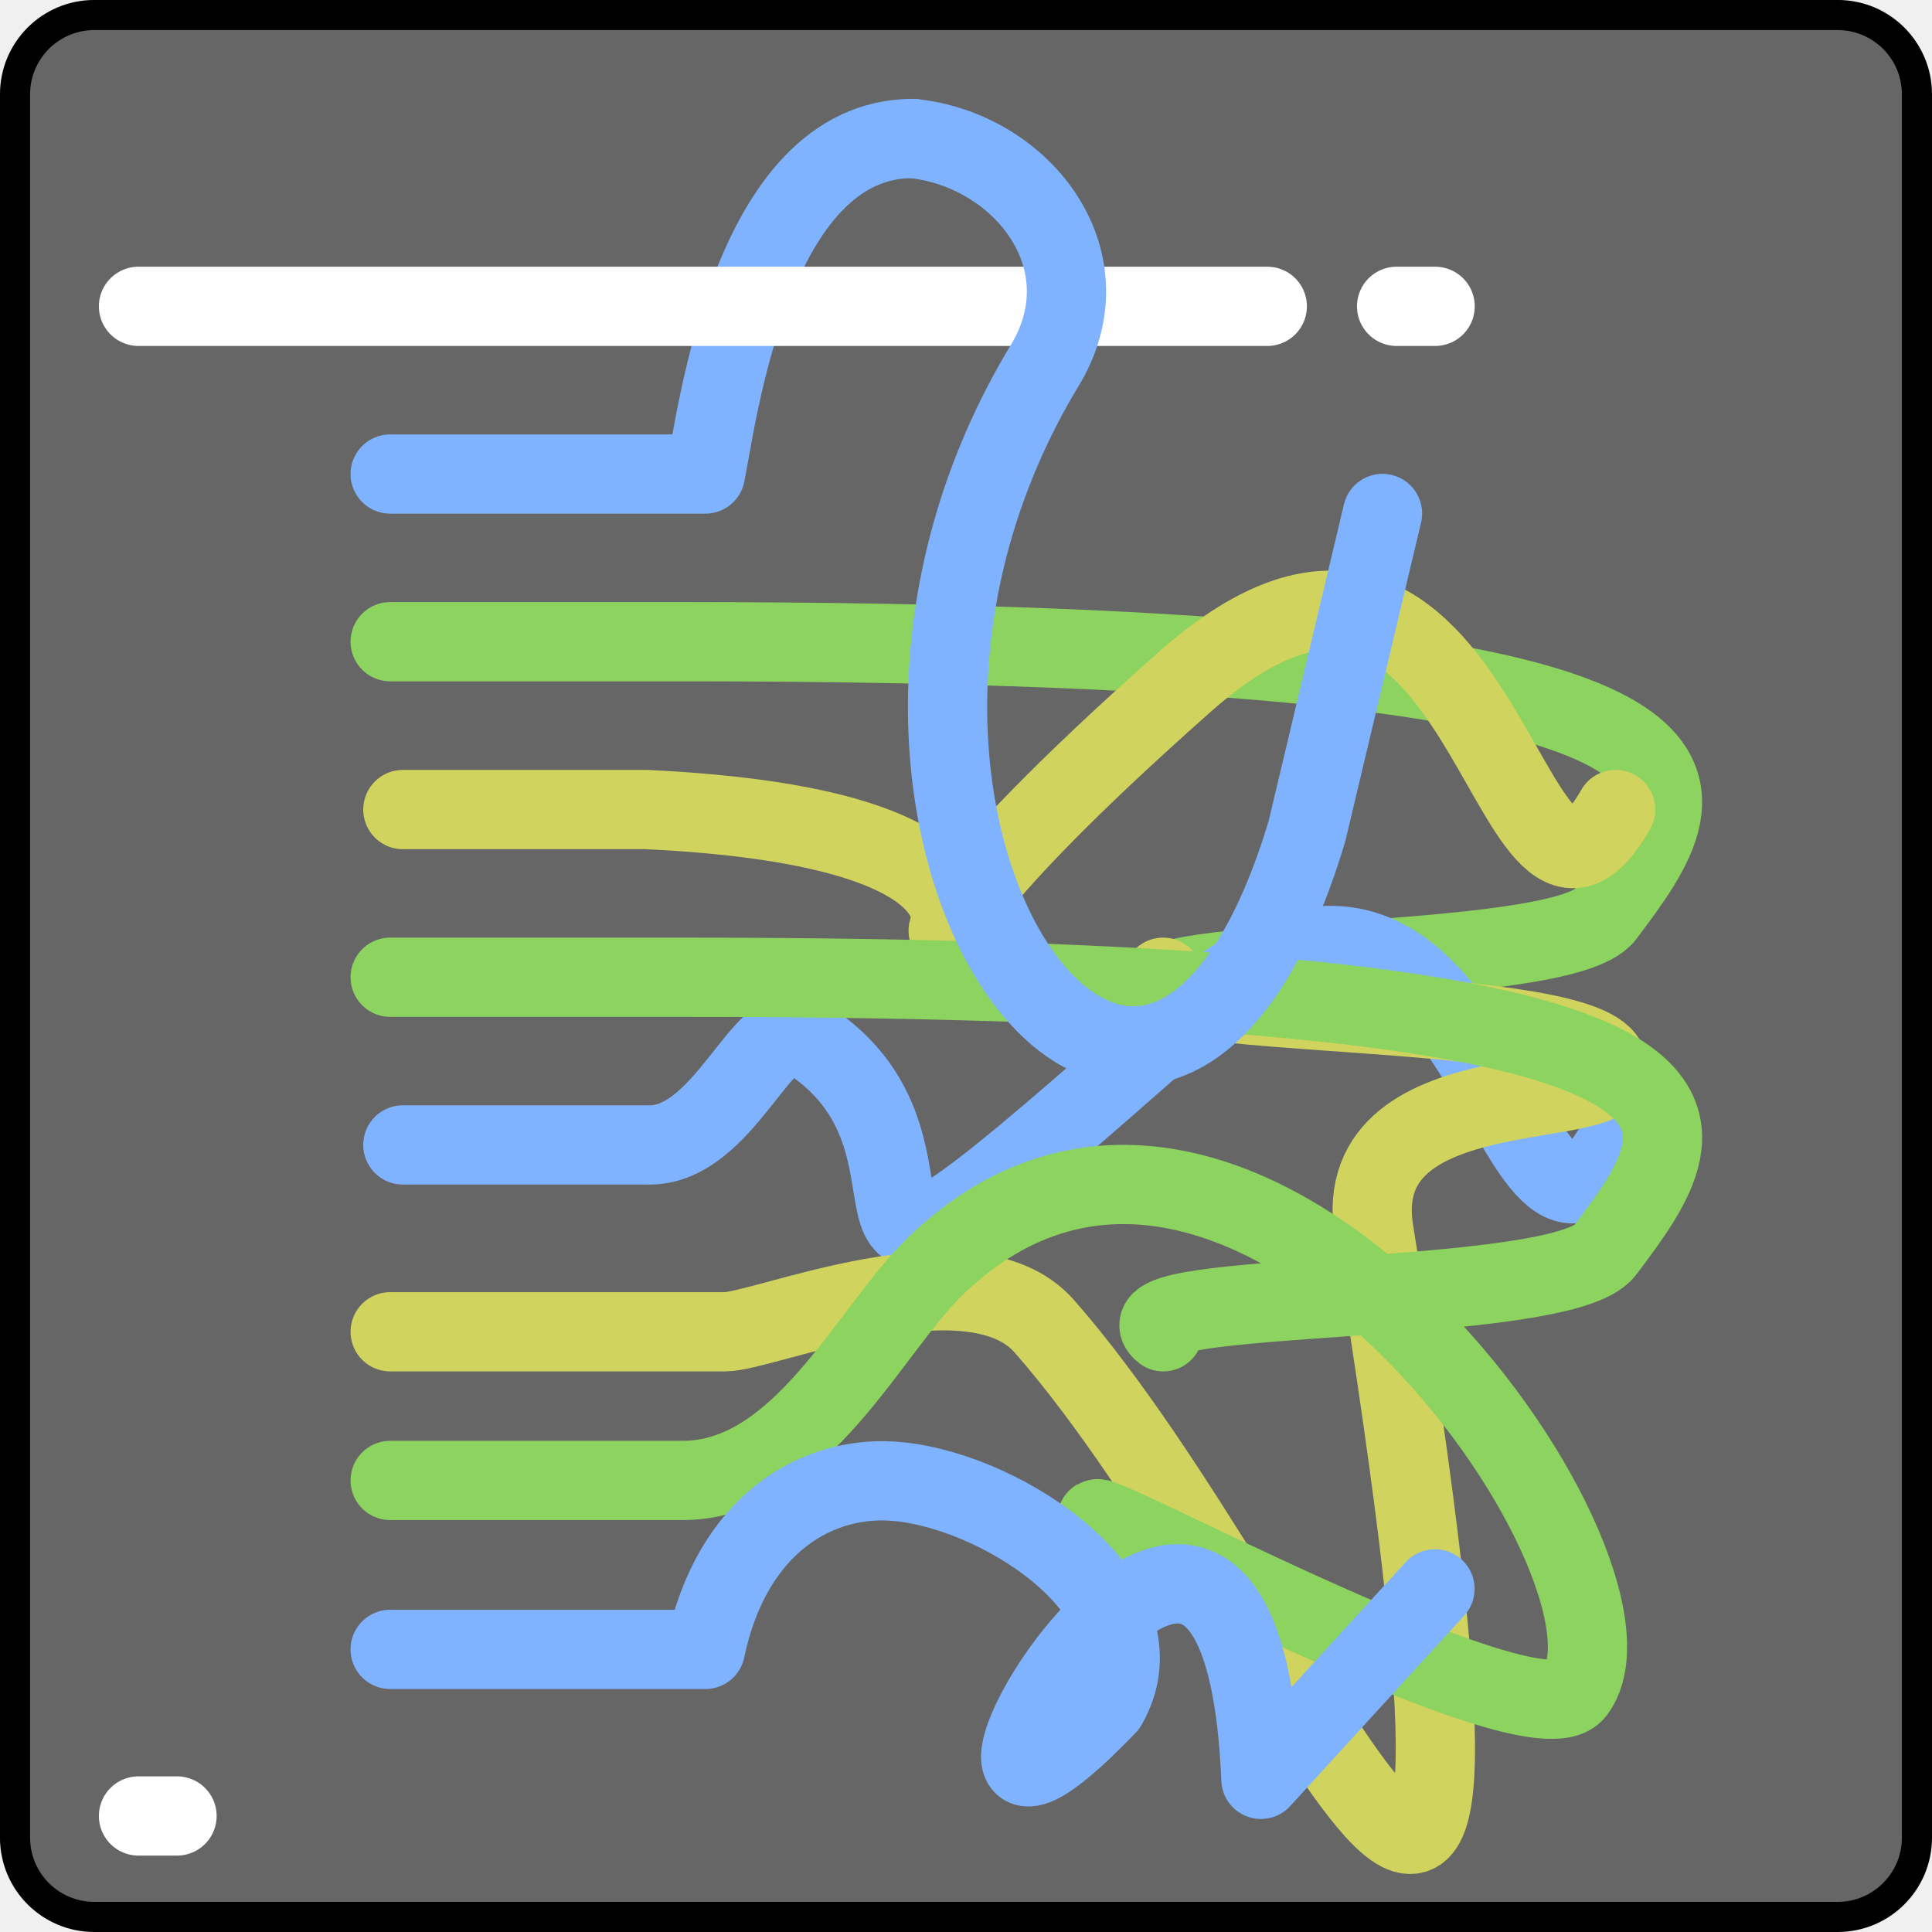
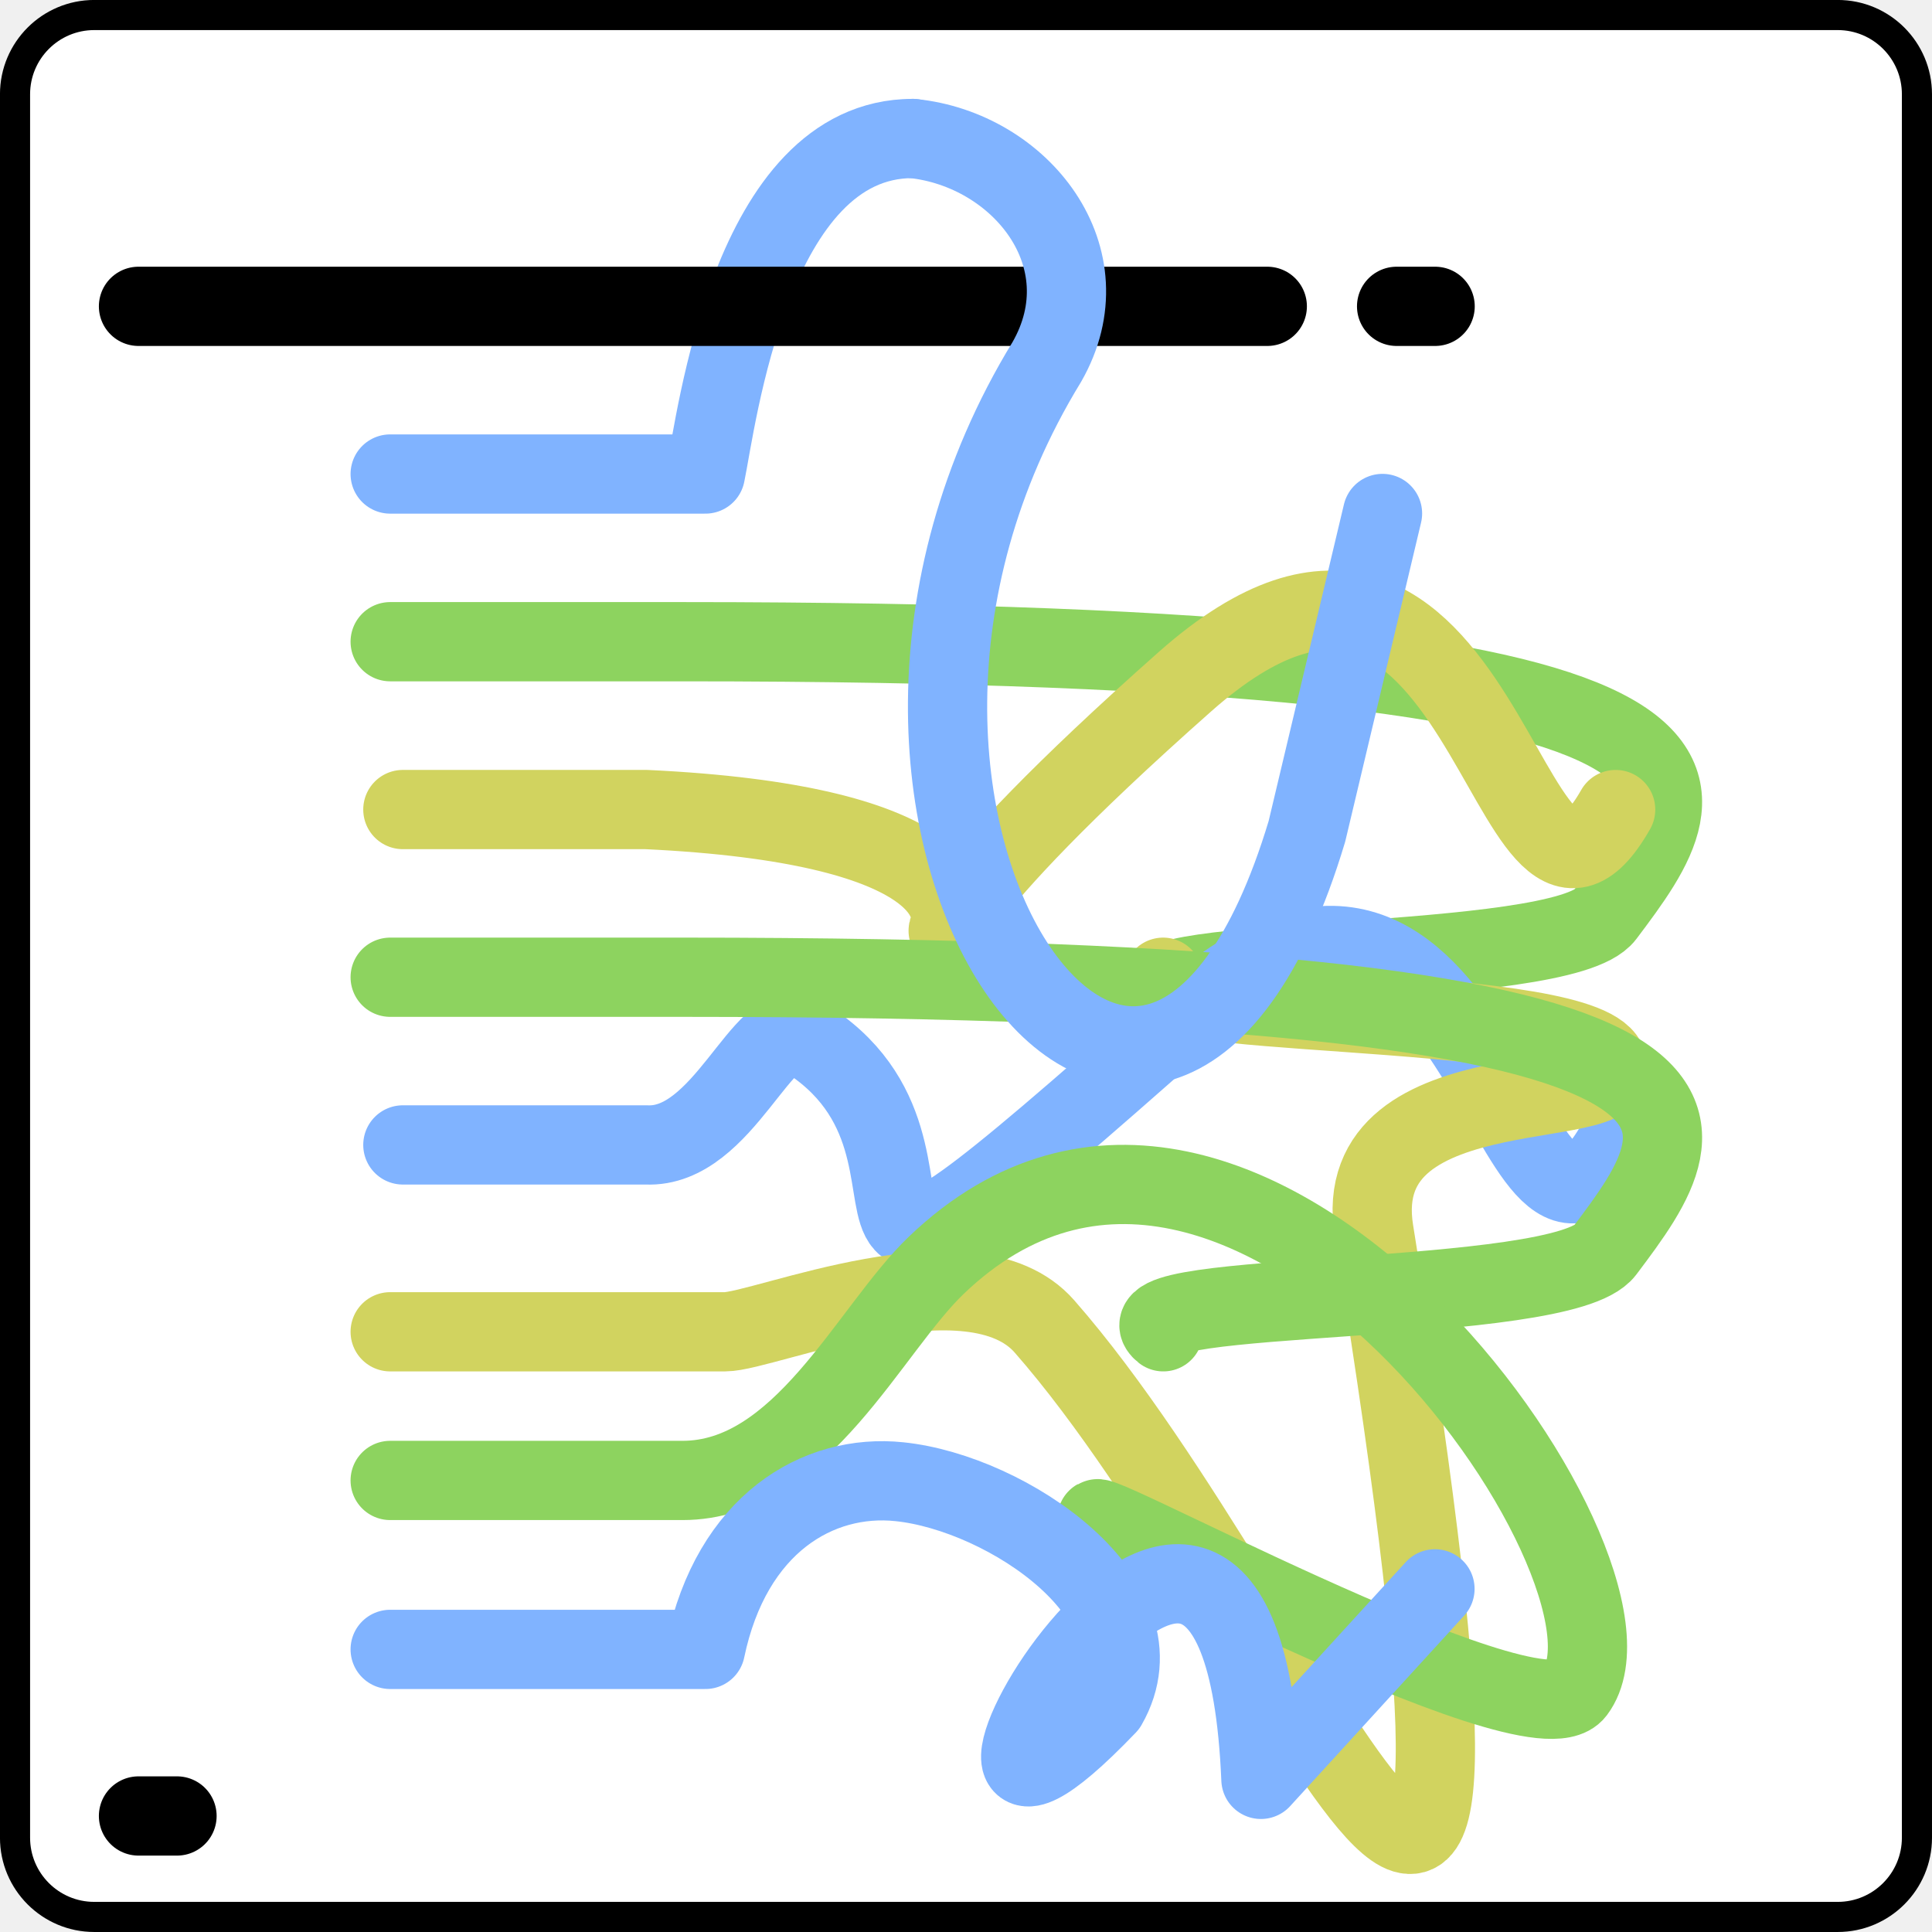
<svg xmlns="http://www.w3.org/2000/svg" width="256" height="256" viewBox="0 0 256 256" version="1.1" id="svg244" xml:space="preserve">
  <defs id="defs232">
    <path id="a" d="m 33.974,18 h -2.5 V 8.055 c 0,-0.707 -0.56,-1.26 -1.274,-1.26 h -3.68 c -0.69,0 -1.25,-0.558 -1.25,-1.246 0,-0.688 0.56,-1.246 1.25,-1.246 h 3.68 a 3.75,3.75 0 0 1 3.774,3.752 z M 13,45 H 3.772 A 3.75,3.75 0 0 1 0,41.247 V 8.055 C 0,5.987 1.673,4.303 3.737,4.303 h 3.458 c 0.69,0 1.25,0.558 1.25,1.246 0,0.688 -0.56,1.245 -1.25,1.245 H 3.737 C 3.06,6.794 2.5,7.358 2.5,8.055 v 33.192 c 0,0.708 0.56,1.261 1.272,1.261 H 13 Z M 7.71,17.86 c -0.69,0 -1.25,-0.558 -1.25,-1.246 0,-0.688 0.56,-1.246 1.25,-1.246 h 18.554 c 0.69,0 1.25,0.558 1.25,1.246 0,0.688 -0.56,1.246 -1.25,1.246 z m 0,6.698 c -0.69,0 -1.25,-0.558 -1.25,-1.246 0,-0.688 0.56,-1.246 1.25,-1.246 h 7.554 c 0.69,0 1.25,0.558 1.25,1.246 0,0.688 -0.56,1.246 -1.25,1.246 z m 0,6.697 c -0.69,0 -1.25,-0.557 -1.25,-1.245 0,-0.688 0.56,-1.246 1.25,-1.246 h 3.554 c 0.69,0 1.25,0.558 1.25,1.246 0,0.688 -0.56,1.245 -1.25,1.245 z M 10.41,8.417 V 2.78 h 4.568 V 1.95 c 0,-1.076 0.901,-1.951 2.01,-1.951 1.106,0 2.01,0.875 2.01,1.95 v 0.83 h 4.565 V 8.416 H 10.411 Z" />
  </defs>
  <g id="g218" transform="matrix(21.00106,0,0,21.00106,-3790.212,-1757.1)">
-     <rect style="fill:#666666;fill-opacity:1;stroke:#000000;stroke-width:0.19;stroke-linecap:round;stroke-linejoin:round;stroke-dasharray:none;stroke-dashoffset:0" id="rect193" width="12" height="12" x="180.572" y="83.762" rx="0.5" ry="0.5" />
-     <path style="fill:#ffffff;fill-opacity:1;stroke:#ffffff;stroke-width:0.5;stroke-linecap:round;stroke-linejoin:round;stroke-dasharray:none;stroke-dashoffset:0;stroke-opacity:1" d="m 181.351,95.125 h 0.243" id="path195" />
-     <path style="fill:none;fill-opacity:1;stroke:#ffffff;stroke-width:0.5;stroke-linecap:round;stroke-linejoin:round;stroke-dasharray:none;stroke-dashoffset:0;stroke-opacity:1" d="m 189.289,85.6 h 0.243" id="path196" />
+     <rect style="fill:#ffffff;fill-opacity:1;stroke:#000000;stroke-width:0.19;stroke-linecap:round;stroke-linejoin:round;stroke-dasharray:none;stroke-dashoffset:0" id="rect193" width="12" height="12" x="180.572" y="83.762" rx="0.5" ry="0.5" />
+     <path style="fill:none;fill-opacity:1;stroke:#000000;stroke-width:0.5;stroke-linecap:round;stroke-linejoin:round;stroke-dasharray:none;stroke-dashoffset:0;stroke-opacity:1" d="m 181.351,95.125 h 0.243" id="path195" />
+     <path style="fill:none;fill-opacity:1;stroke:#000000;stroke-width:0.5;stroke-linecap:round;stroke-linejoin:round;stroke-dasharray:none;stroke-dashoffset:0;stroke-opacity:1" d="m 189.289,85.6 h 0.243" id="path196" />
    <path style="fill:none;fill-opacity:1;stroke:#80b3ff;stroke-width:0.5;stroke-linecap:round;stroke-linejoin:round;stroke-dasharray:none;stroke-dashoffset:0;stroke-opacity:1" d="m 182.939,86.658 h 1.989 c 0.07,-0.335 0.283,-2.117 1.308,-2.117" id="path197" />
    <path style="fill:none;fill-opacity:1;stroke:#8dd35f;stroke-width:0.5;stroke-linecap:round;stroke-linejoin:round;stroke-dasharray:none;stroke-dashoffset:0;stroke-opacity:1" d="m 182.939,87.716 h 1.844 c 7.099,0 6.45,0.887 5.82,1.724 -0.268,0.356 -3.122,0.247 -2.786,0.513" id="path198" />
    <path style="fill:none;fill-opacity:1;stroke:#d1d35f;stroke-width:0.5;stroke-linecap:round;stroke-linejoin:round;stroke-dasharray:none;stroke-dashoffset:0;stroke-opacity:1" d="m 183.019,88.775 h 1.536 c 3.801,0.18 0.176,2.046 3.4,-0.808 1.908,-1.689 2.031,2.014 2.716,0.808" id="path199" />
    <path style="fill:none;fill-opacity:1;stroke:#80b3ff;stroke-width:0.5;stroke-linecap:round;stroke-linejoin:round;stroke-dasharray:none;stroke-dashoffset:0;stroke-opacity:1" d="m 183.019,90.891 h 1.536 c 0.488,0.023 0.741,-0.832 0.982,-0.688 1.248,0.748 -0.392,2.367 2.417,-0.121 1.908,-1.689 2.031,2.014 2.716,0.808" id="path213" />
    <path style="fill:none;fill-opacity:1;stroke:#d1d35f;stroke-width:0.5;stroke-linecap:round;stroke-linejoin:round;stroke-dasharray:none;stroke-dashoffset:0;stroke-opacity:1" d="m 182.939,92.07 h 2.113 c 0.245,0 1.555,-0.559 2.015,-0.034 1.662,1.896 3.212,6.455 2.079,-0.601 -0.173,-1.076 1.744,-0.707 1.456,-1.089 -0.268,-0.356 -3.122,-0.247 -2.786,-0.513" id="path214" />
    <path style="fill:none;fill-opacity:1;stroke:#8dd35f;stroke-width:0.5;stroke-linecap:round;stroke-linejoin:round;stroke-dasharray:none;stroke-dashoffset:0;stroke-opacity:1" d="m 182.939,89.833 h 1.844 c 7.099,0 6.45,0.887 5.82,1.724 -0.268,0.356 -3.122,0.247 -2.786,0.513" id="path215" />
    <path style="fill:none;fill-opacity:1;stroke:#8dd35f;stroke-width:0.5;stroke-linecap:round;stroke-linejoin:round;stroke-dasharray:none;stroke-dashoffset:0;stroke-opacity:1" d="m 182.939,93.008 h 1.844 c 0.754,0 1.177,-0.952 1.603,-1.359 1.949,-1.864 4.594,1.941 4.03,2.69 -0.268,0.356 -3.329,-1.327 -2.993,-1.061" id="path216" />
    <path style="fill:none;fill-opacity:1;stroke:#80b3ff;stroke-width:0.5;stroke-linecap:round;stroke-linejoin:round;stroke-dasharray:none;stroke-dashoffset:0;stroke-opacity:1" d="m 182.939,94.074 h 1.989 c 0.165,-0.791 0.71,-1.112 1.224,-1.058 0.681,0.07 1.689,0.75 1.311,1.41 -1.607,1.677 0.832,-2.812 0.97,0.468 l 1.098,-1.202" id="path217" />
-     <path style="fill:#ffffff;fill-opacity:1;stroke:#ffffff;stroke-width:0.5;stroke-linecap:round;stroke-linejoin:round;stroke-dasharray:none;stroke-dashoffset:0;stroke-opacity:1" d="m 181.351,85.6 h 7.122" id="path194" />
+     <path style="fill:none;fill-opacity:1;stroke:#000000;stroke-width:0.5;stroke-linecap:round;stroke-linejoin:round;stroke-dasharray:none;stroke-dashoffset:0;stroke-opacity:1" d="m 181.351,85.6 h 7.122" id="path194" />
    <path style="fill:none;fill-opacity:1;stroke:#80b3ff;stroke-width:0.5;stroke-linecap:round;stroke-linejoin:round;stroke-dasharray:none;stroke-dashoffset:0;stroke-opacity:1" d="m 186.235,84.541 c 0.681,0.07 1.225,0.75 0.847,1.41 -1.763,2.884 0.654,6.244 1.641,2.962 l 0.477,-2.006" id="path218" />
  </g>
</svg>
